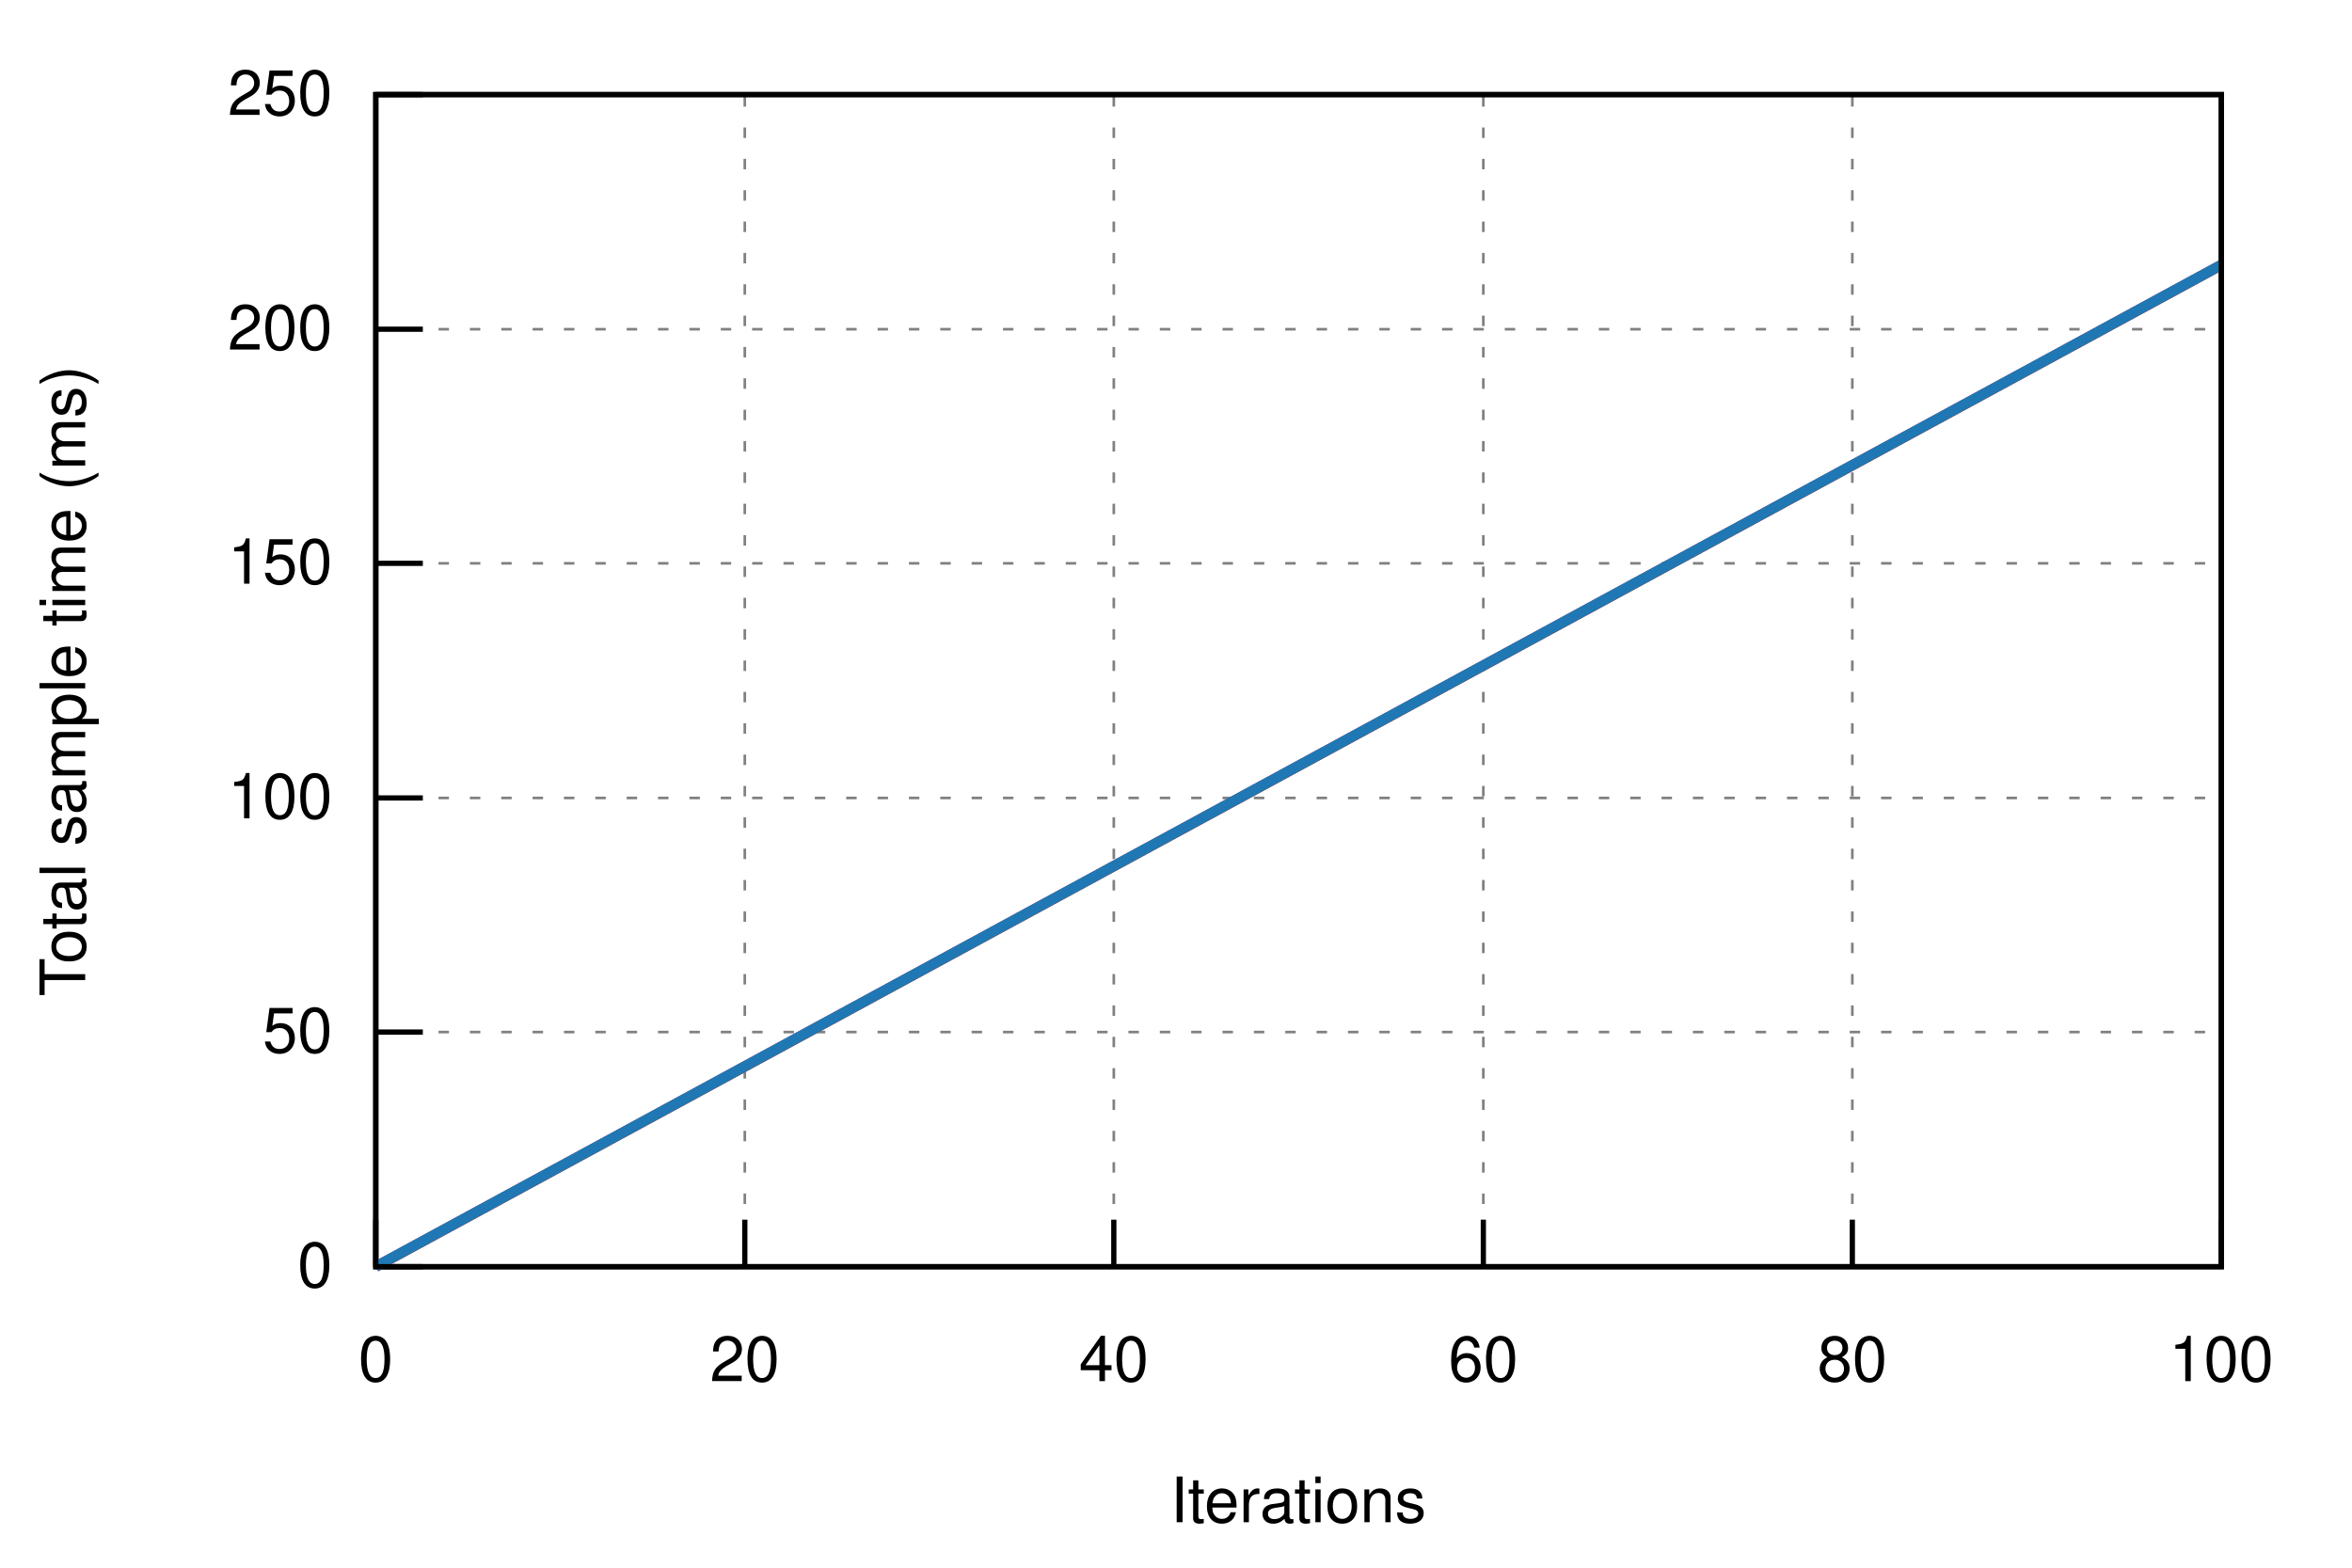
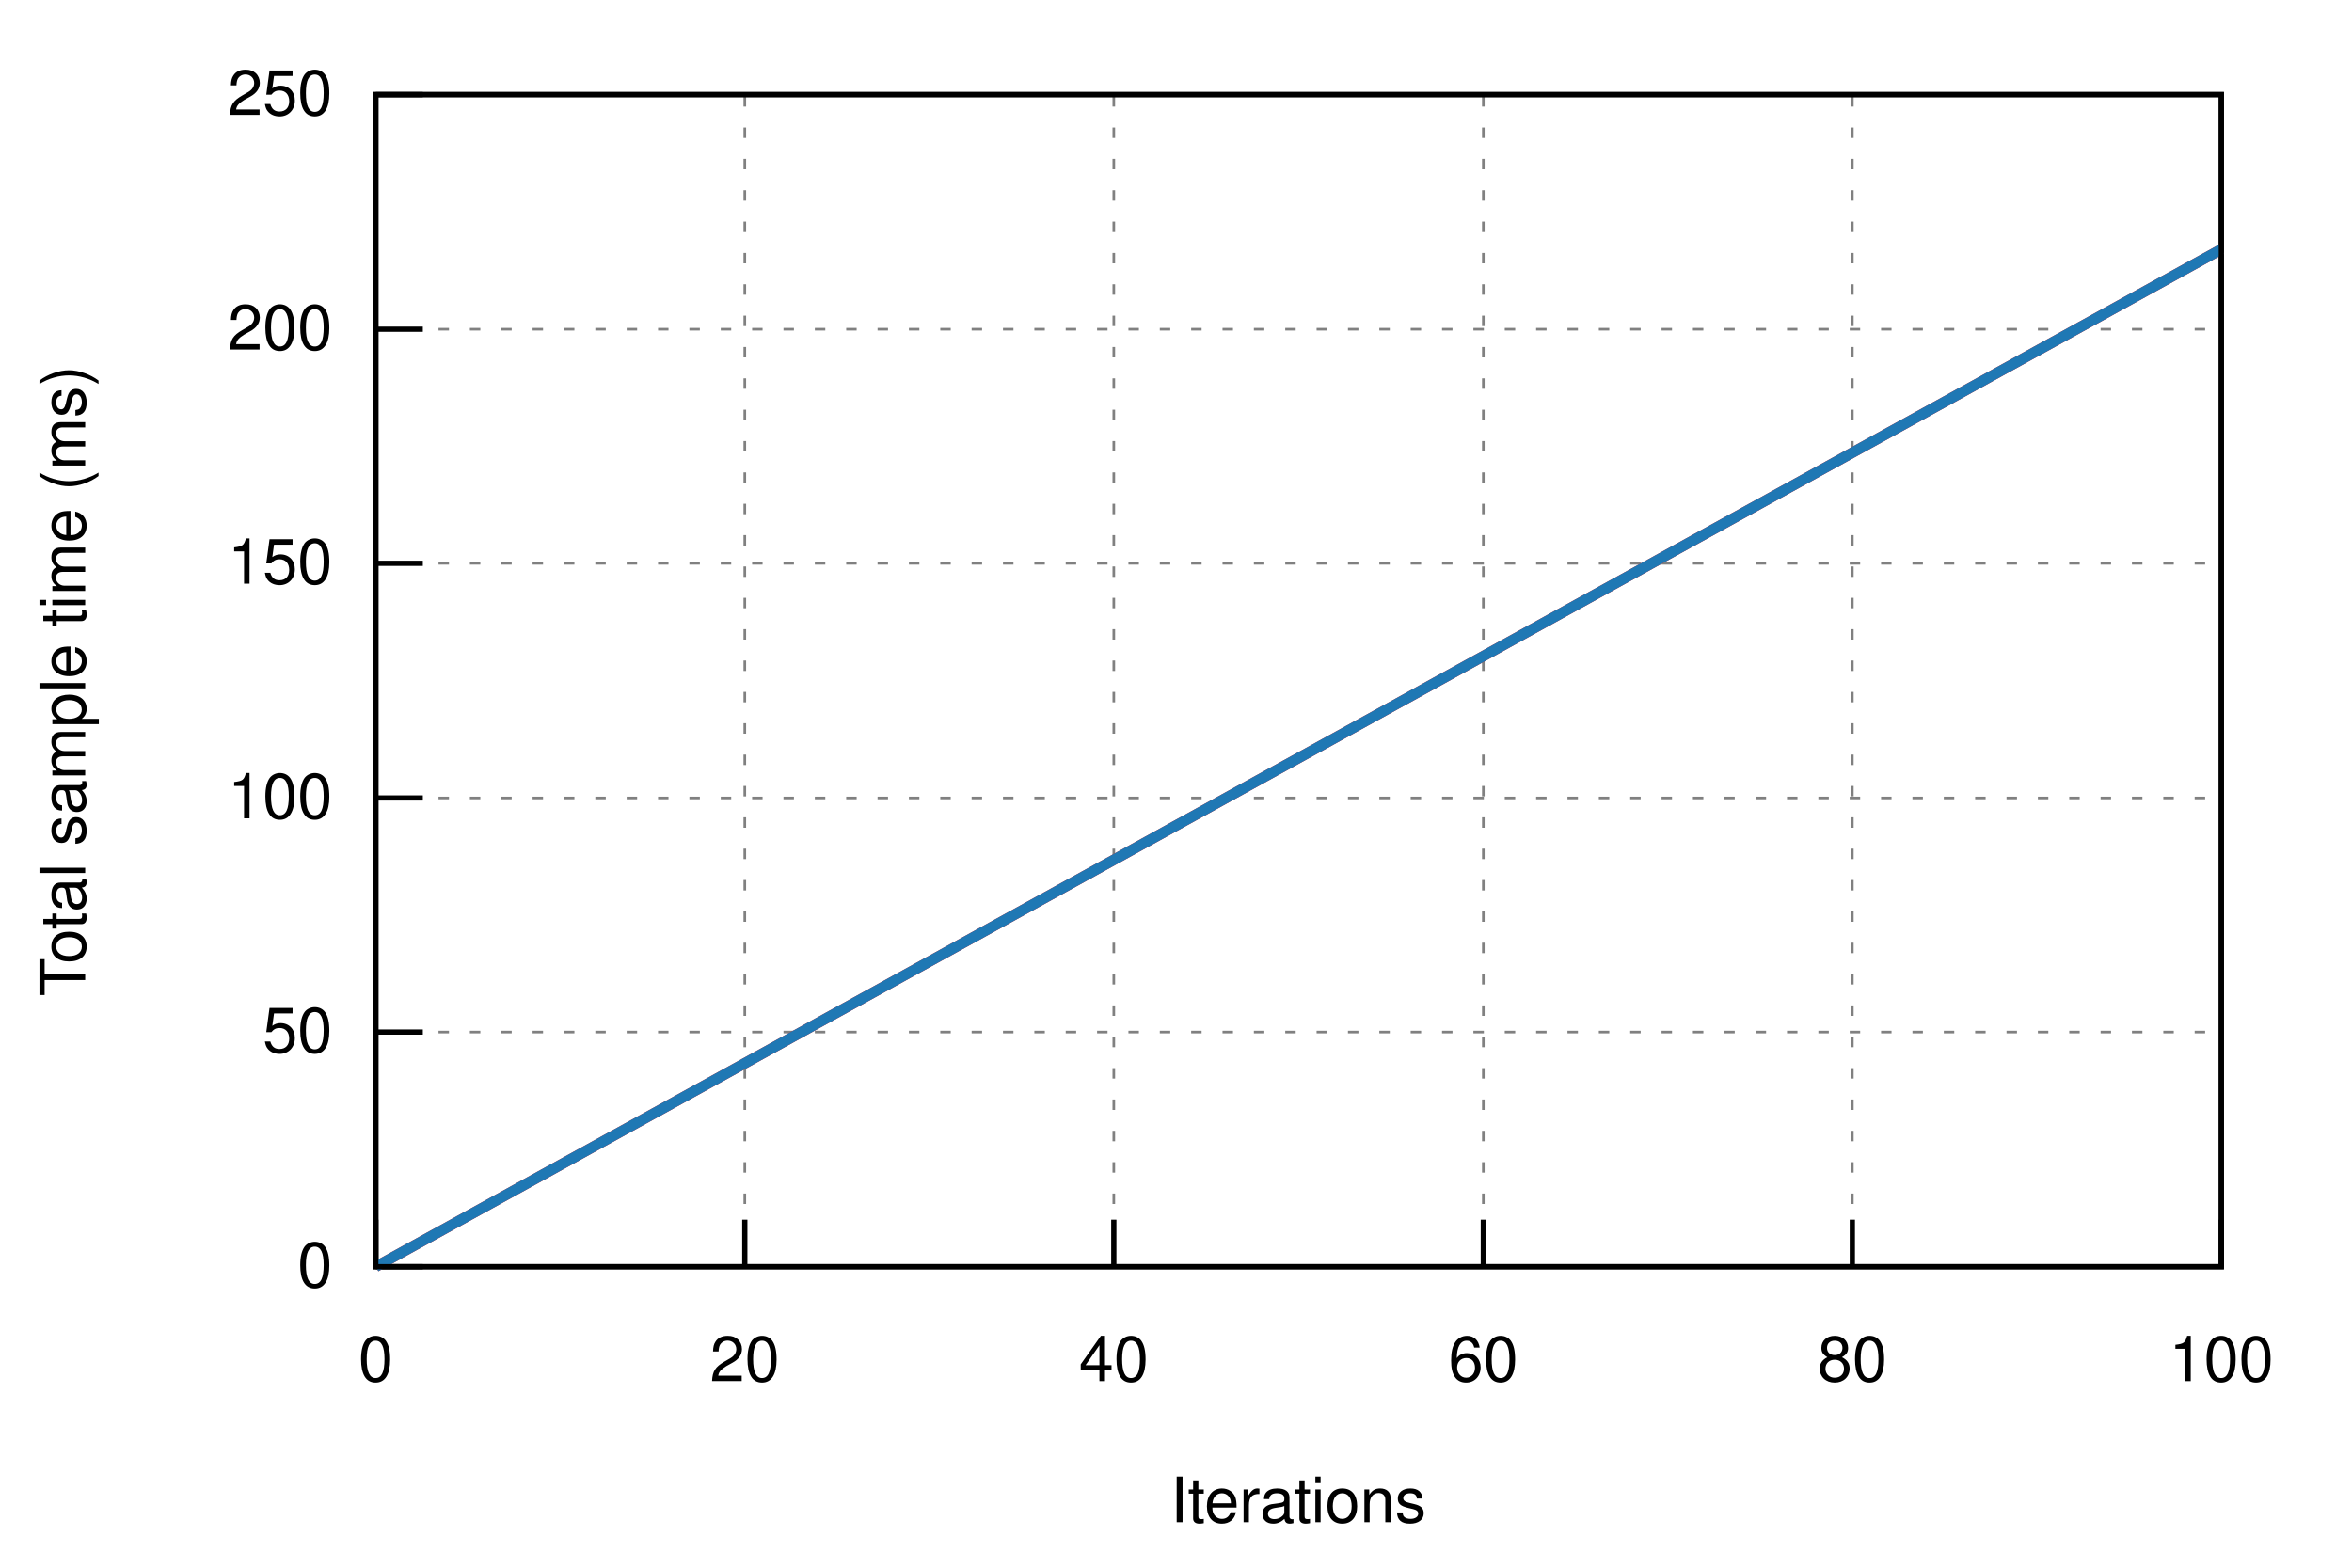
<svg xmlns="http://www.w3.org/2000/svg" xmlns:xlink="http://www.w3.org/1999/xlink" viewBox="0 0 450 300">
  <g id="gnuplot_canvas">
    <rect x="0" y="0" width="450" height="300" fill="none" />
    <defs>
      <circle id="gpDot" r="0.5" stroke-width="0.5" stroke="currentColor" />
      <path id="gpPt0" stroke-width="0.222" stroke="currentColor" d="M-1,0 h2 M0,-1 v2" />
      <path id="gpPt1" stroke-width="0.222" stroke="currentColor" d="M-1,-1 L1,1 M1,-1 L-1,1" />
      <path id="gpPt2" stroke-width="0.222" stroke="currentColor" d="M-1,0 L1,0 M0,-1 L0,1 M-1,-1 L1,1 M-1,1 L1,-1" />
      <rect id="gpPt3" stroke-width="0.222" stroke="currentColor" x="-1" y="-1" width="2" height="2" />
      <rect id="gpPt4" stroke-width="0.222" stroke="currentColor" fill="currentColor" x="-1" y="-1" width="2" height="2" />
      <circle id="gpPt5" stroke-width="0.222" stroke="currentColor" cx="0" cy="0" r="1" />
      <use xlink:href="#gpPt5" id="gpPt6" fill="currentColor" stroke="none" />
      <path id="gpPt7" stroke-width="0.222" stroke="currentColor" d="M0,-1.33 L-1.33,0.67 L1.33,0.67 z" />
      <use xlink:href="#gpPt7" id="gpPt8" fill="currentColor" stroke="none" />
      <use xlink:href="#gpPt7" id="gpPt9" stroke="currentColor" transform="rotate(180)" />
      <use xlink:href="#gpPt9" id="gpPt10" fill="currentColor" stroke="none" />
      <use xlink:href="#gpPt3" id="gpPt11" stroke="currentColor" transform="rotate(45)" />
      <use xlink:href="#gpPt11" id="gpPt12" fill="currentColor" stroke="none" />
      <path id="gpPt13" stroke-width="0.222" stroke="currentColor" d="M0,1.330 L1.265,0.411 L0.782,-1.067 L-0.782,-1.076 L-1.265,0.411 z" />
      <use xlink:href="#gpPt13" id="gpPt14" fill="currentColor" stroke="none" />
      <filter id="textbox" filterUnits="objectBoundingBox" x="0" y="0" height="1" width="1">
        <feFlood flood-color="white" flood-opacity="1" result="bgnd" />
        <feComposite in="SourceGraphic" in2="bgnd" operator="atop" />
      </filter>
      <filter id="greybox" filterUnits="objectBoundingBox" x="0" y="0" height="1" width="1">
        <feFlood flood-color="lightgrey" flood-opacity="1" result="grey" />
        <feComposite in="SourceGraphic" in2="grey" operator="atop" />
      </filter>
    </defs>
    <g fill="none" color="white" stroke="currentColor" stroke-width="1.00" stroke-linecap="butt" stroke-linejoin="miter">
</g>
    <g fill="none" color="black" stroke="currentColor" stroke-width="1.00" stroke-linecap="butt" stroke-linejoin="miter">
</g>
    <g fill="none" color="black" stroke="black" stroke-width="0.50" stroke-linecap="butt" stroke-linejoin="miter">
</g>
    <g fill="none" color="gray" stroke="currentColor" stroke-width="0.50" stroke-linecap="butt" stroke-linejoin="miter">
      <path stroke="gray" stroke-dasharray="2,4" class="gridline" d="M71.9,242.4 L425.0,242.4  " />
    </g>
    <g fill="none" color="gray" stroke="gray" stroke-width="1.00" stroke-linecap="butt" stroke-linejoin="miter">
</g>
    <g fill="none" color="black" stroke="currentColor" stroke-width="1.00" stroke-linecap="butt" stroke-linejoin="miter">
      <path stroke="black" d="M71.9,242.4 L80.9,242.4  " />
      <g transform="translate(63.6,246.3)" stroke="none" fill="black" font-family="Helvetica" font-size="12.00" text-anchor="end">
        <text>
          <tspan font-family="Helvetica"> 0</tspan>
        </text>
      </g>
    </g>
    <g fill="none" color="black" stroke="currentColor" stroke-width="1.00" stroke-linecap="butt" stroke-linejoin="miter">
</g>
    <g fill="none" color="black" stroke="black" stroke-width="0.50" stroke-linecap="butt" stroke-linejoin="miter">
</g>
    <g fill="none" color="gray" stroke="currentColor" stroke-width="0.50" stroke-linecap="butt" stroke-linejoin="miter">
      <path stroke="gray" stroke-dasharray="2,4" class="gridline" d="M71.9,197.5 L425.0,197.5  " />
    </g>
    <g fill="none" color="gray" stroke="gray" stroke-width="1.00" stroke-linecap="butt" stroke-linejoin="miter">
</g>
    <g fill="none" color="black" stroke="currentColor" stroke-width="1.00" stroke-linecap="butt" stroke-linejoin="miter">
      <path stroke="black" d="M71.9,197.5 L80.9,197.5  " />
      <g transform="translate(63.6,201.4)" stroke="none" fill="black" font-family="Helvetica" font-size="12.00" text-anchor="end">
        <text>
          <tspan font-family="Helvetica"> 50</tspan>
        </text>
      </g>
    </g>
    <g fill="none" color="black" stroke="currentColor" stroke-width="1.00" stroke-linecap="butt" stroke-linejoin="miter">
</g>
    <g fill="none" color="black" stroke="black" stroke-width="0.50" stroke-linecap="butt" stroke-linejoin="miter">
</g>
    <g fill="none" color="gray" stroke="currentColor" stroke-width="0.50" stroke-linecap="butt" stroke-linejoin="miter">
      <path stroke="gray" stroke-dasharray="2,4" class="gridline" d="M71.9,152.7 L425.0,152.7  " />
    </g>
    <g fill="none" color="gray" stroke="gray" stroke-width="1.00" stroke-linecap="butt" stroke-linejoin="miter">
</g>
    <g fill="none" color="black" stroke="currentColor" stroke-width="1.00" stroke-linecap="butt" stroke-linejoin="miter">
      <path stroke="black" d="M71.9,152.7 L80.9,152.7  " />
      <g transform="translate(63.6,156.6)" stroke="none" fill="black" font-family="Helvetica" font-size="12.00" text-anchor="end">
        <text>
          <tspan font-family="Helvetica"> 100</tspan>
        </text>
      </g>
    </g>
    <g fill="none" color="black" stroke="currentColor" stroke-width="1.00" stroke-linecap="butt" stroke-linejoin="miter">
</g>
    <g fill="none" color="black" stroke="black" stroke-width="0.50" stroke-linecap="butt" stroke-linejoin="miter">
</g>
    <g fill="none" color="gray" stroke="currentColor" stroke-width="0.50" stroke-linecap="butt" stroke-linejoin="miter">
      <path stroke="gray" stroke-dasharray="2,4" class="gridline" d="M71.9,107.8 L425.0,107.8  " />
    </g>
    <g fill="none" color="gray" stroke="gray" stroke-width="1.00" stroke-linecap="butt" stroke-linejoin="miter">
</g>
    <g fill="none" color="black" stroke="currentColor" stroke-width="1.00" stroke-linecap="butt" stroke-linejoin="miter">
      <path stroke="black" d="M71.9,107.8 L80.9,107.8  " />
      <g transform="translate(63.6,111.7)" stroke="none" fill="black" font-family="Helvetica" font-size="12.00" text-anchor="end">
        <text>
          <tspan font-family="Helvetica"> 150</tspan>
        </text>
      </g>
    </g>
    <g fill="none" color="black" stroke="currentColor" stroke-width="1.00" stroke-linecap="butt" stroke-linejoin="miter">
</g>
    <g fill="none" color="black" stroke="black" stroke-width="0.50" stroke-linecap="butt" stroke-linejoin="miter">
</g>
    <g fill="none" color="gray" stroke="currentColor" stroke-width="0.50" stroke-linecap="butt" stroke-linejoin="miter">
      <path stroke="gray" stroke-dasharray="2,4" class="gridline" d="M71.9,63.0 L425.0,63.0  " />
    </g>
    <g fill="none" color="gray" stroke="gray" stroke-width="1.00" stroke-linecap="butt" stroke-linejoin="miter">
</g>
    <g fill="none" color="black" stroke="currentColor" stroke-width="1.00" stroke-linecap="butt" stroke-linejoin="miter">
      <path stroke="black" d="M71.9,63.0 L80.9,63.0  " />
      <g transform="translate(63.6,66.9)" stroke="none" fill="black" font-family="Helvetica" font-size="12.00" text-anchor="end">
        <text>
          <tspan font-family="Helvetica"> 200</tspan>
        </text>
      </g>
    </g>
    <g fill="none" color="black" stroke="currentColor" stroke-width="1.00" stroke-linecap="butt" stroke-linejoin="miter">
</g>
    <g fill="none" color="black" stroke="black" stroke-width="0.50" stroke-linecap="butt" stroke-linejoin="miter">
</g>
    <g fill="none" color="gray" stroke="currentColor" stroke-width="0.50" stroke-linecap="butt" stroke-linejoin="miter">
      <path stroke="gray" stroke-dasharray="2,4" class="gridline" d="M71.9,18.1 L425.0,18.1  " />
    </g>
    <g fill="none" color="gray" stroke="gray" stroke-width="1.00" stroke-linecap="butt" stroke-linejoin="miter">
</g>
    <g fill="none" color="black" stroke="currentColor" stroke-width="1.00" stroke-linecap="butt" stroke-linejoin="miter">
      <path stroke="black" d="M71.9,18.1 L80.9,18.1  " />
      <g transform="translate(63.6,22.0)" stroke="none" fill="black" font-family="Helvetica" font-size="12.00" text-anchor="end">
        <text>
          <tspan font-family="Helvetica"> 250</tspan>
        </text>
      </g>
    </g>
    <g fill="none" color="black" stroke="currentColor" stroke-width="1.00" stroke-linecap="butt" stroke-linejoin="miter">
</g>
    <g fill="none" color="black" stroke="black" stroke-width="0.50" stroke-linecap="butt" stroke-linejoin="miter">
</g>
    <g fill="none" color="gray" stroke="currentColor" stroke-width="0.50" stroke-linecap="butt" stroke-linejoin="miter">
      <path stroke="gray" stroke-dasharray="2,4" class="gridline" d="M71.9,242.4 L71.9,18.1  " />
    </g>
    <g fill="none" color="gray" stroke="gray" stroke-width="1.00" stroke-linecap="butt" stroke-linejoin="miter">
</g>
    <g fill="none" color="black" stroke="currentColor" stroke-width="1.00" stroke-linecap="butt" stroke-linejoin="miter">
      <path stroke="black" d="M71.9,242.4 L71.9,233.4  " />
      <g transform="translate(71.9,264.3)" stroke="none" fill="black" font-family="Helvetica" font-size="12.00" text-anchor="middle">
        <text>
          <tspan font-family="Helvetica"> 0</tspan>
        </text>
      </g>
    </g>
    <g fill="none" color="black" stroke="currentColor" stroke-width="1.00" stroke-linecap="butt" stroke-linejoin="miter">
</g>
    <g fill="none" color="black" stroke="black" stroke-width="0.50" stroke-linecap="butt" stroke-linejoin="miter">
</g>
    <g fill="none" color="gray" stroke="currentColor" stroke-width="0.50" stroke-linecap="butt" stroke-linejoin="miter">
      <path stroke="gray" stroke-dasharray="2,4" class="gridline" d="M142.5,242.4 L142.5,18.1  " />
    </g>
    <g fill="none" color="gray" stroke="gray" stroke-width="1.00" stroke-linecap="butt" stroke-linejoin="miter">
</g>
    <g fill="none" color="black" stroke="currentColor" stroke-width="1.00" stroke-linecap="butt" stroke-linejoin="miter">
      <path stroke="black" d="M142.5,242.4 L142.5,233.4  " />
      <g transform="translate(142.5,264.3)" stroke="none" fill="black" font-family="Helvetica" font-size="12.00" text-anchor="middle">
        <text>
          <tspan font-family="Helvetica"> 20</tspan>
        </text>
      </g>
    </g>
    <g fill="none" color="black" stroke="currentColor" stroke-width="1.00" stroke-linecap="butt" stroke-linejoin="miter">
</g>
    <g fill="none" color="black" stroke="black" stroke-width="0.50" stroke-linecap="butt" stroke-linejoin="miter">
</g>
    <g fill="none" color="gray" stroke="currentColor" stroke-width="0.50" stroke-linecap="butt" stroke-linejoin="miter">
      <path stroke="gray" stroke-dasharray="2,4" class="gridline" d="M213.1,242.4 L213.1,18.1  " />
    </g>
    <g fill="none" color="gray" stroke="gray" stroke-width="1.00" stroke-linecap="butt" stroke-linejoin="miter">
</g>
    <g fill="none" color="black" stroke="currentColor" stroke-width="1.00" stroke-linecap="butt" stroke-linejoin="miter">
      <path stroke="black" d="M213.1,242.4 L213.1,233.4  " />
      <g transform="translate(213.1,264.3)" stroke="none" fill="black" font-family="Helvetica" font-size="12.00" text-anchor="middle">
        <text>
          <tspan font-family="Helvetica"> 40</tspan>
        </text>
      </g>
    </g>
    <g fill="none" color="black" stroke="currentColor" stroke-width="1.00" stroke-linecap="butt" stroke-linejoin="miter">
</g>
    <g fill="none" color="black" stroke="black" stroke-width="0.50" stroke-linecap="butt" stroke-linejoin="miter">
</g>
    <g fill="none" color="gray" stroke="currentColor" stroke-width="0.50" stroke-linecap="butt" stroke-linejoin="miter">
      <path stroke="gray" stroke-dasharray="2,4" class="gridline" d="M283.8,242.4 L283.8,18.1  " />
    </g>
    <g fill="none" color="gray" stroke="gray" stroke-width="1.00" stroke-linecap="butt" stroke-linejoin="miter">
</g>
    <g fill="none" color="black" stroke="currentColor" stroke-width="1.00" stroke-linecap="butt" stroke-linejoin="miter">
      <path stroke="black" d="M283.8,242.4 L283.8,233.4  " />
      <g transform="translate(283.8,264.3)" stroke="none" fill="black" font-family="Helvetica" font-size="12.00" text-anchor="middle">
        <text>
          <tspan font-family="Helvetica"> 60</tspan>
        </text>
      </g>
    </g>
    <g fill="none" color="black" stroke="currentColor" stroke-width="1.00" stroke-linecap="butt" stroke-linejoin="miter">
</g>
    <g fill="none" color="black" stroke="black" stroke-width="0.50" stroke-linecap="butt" stroke-linejoin="miter">
</g>
    <g fill="none" color="gray" stroke="currentColor" stroke-width="0.50" stroke-linecap="butt" stroke-linejoin="miter">
      <path stroke="gray" stroke-dasharray="2,4" class="gridline" d="M354.4,242.4 L354.4,18.1  " />
    </g>
    <g fill="none" color="gray" stroke="gray" stroke-width="1.00" stroke-linecap="butt" stroke-linejoin="miter">
</g>
    <g fill="none" color="black" stroke="currentColor" stroke-width="1.00" stroke-linecap="butt" stroke-linejoin="miter">
      <path stroke="black" d="M354.4,242.4 L354.4,233.4  " />
      <g transform="translate(354.4,264.3)" stroke="none" fill="black" font-family="Helvetica" font-size="12.00" text-anchor="middle">
        <text>
          <tspan font-family="Helvetica"> 80</tspan>
        </text>
      </g>
    </g>
    <g fill="none" color="black" stroke="currentColor" stroke-width="1.00" stroke-linecap="butt" stroke-linejoin="miter">
</g>
    <g fill="none" color="black" stroke="black" stroke-width="0.50" stroke-linecap="butt" stroke-linejoin="miter">
</g>
    <g fill="none" color="gray" stroke="currentColor" stroke-width="0.50" stroke-linecap="butt" stroke-linejoin="miter">
      <path stroke="gray" stroke-dasharray="2,4" class="gridline" d="M425.0,242.4 L425.0,18.1  " />
    </g>
    <g fill="none" color="gray" stroke="gray" stroke-width="1.00" stroke-linecap="butt" stroke-linejoin="miter">
</g>
    <g fill="none" color="black" stroke="currentColor" stroke-width="1.00" stroke-linecap="butt" stroke-linejoin="miter">
      <path stroke="black" d="M425.0,242.4 L425.0,233.4  " />
      <g transform="translate(425.0,264.3)" stroke="none" fill="black" font-family="Helvetica" font-size="12.00" text-anchor="middle">
        <text>
          <tspan font-family="Helvetica"> 100</tspan>
        </text>
      </g>
    </g>
    <g fill="none" color="black" stroke="currentColor" stroke-width="1.00" stroke-linecap="butt" stroke-linejoin="miter">
</g>
    <g fill="none" color="black" stroke="currentColor" stroke-width="1.00" stroke-linecap="butt" stroke-linejoin="miter">
      <path stroke="black" d="M71.9,18.1 L71.9,242.4 L425.0,242.4 L425.0,18.1 L71.9,18.1 Z  " />
    </g>
    <g fill="none" color="black" stroke="currentColor" stroke-width="1.00" stroke-linecap="butt" stroke-linejoin="miter">
      <g transform="translate(16.3,130.3) rotate(270)" stroke="none" fill="black" font-family="Helvetica" font-size="12.00" text-anchor="middle">
        <text>
          <tspan font-family="Helvetica">Total sample time (ms)</tspan>
        </text>
      </g>
    </g>
    <g fill="none" color="black" stroke="currentColor" stroke-width="1.00" stroke-linecap="butt" stroke-linejoin="miter">
      <g transform="translate(248.4,291.3)" stroke="none" fill="black" font-family="Helvetica" font-size="12.00" text-anchor="middle">
        <text>
          <tspan font-family="Helvetica">Iterations</tspan>
        </text>
      </g>
    </g>
    <g fill="none" color="black" stroke="currentColor" stroke-width="1.00" stroke-linecap="butt" stroke-linejoin="miter">
</g>
    <g id="gnuplot_plot_1">
      <g fill="none" color="black" stroke="currentColor" stroke-width="1.00" stroke-linecap="butt" stroke-linejoin="miter">
        <g stroke="none" shape-rendering="crispEdges">
          <polygon fill="rgb(227,  26,  28)" fill-opacity="0.25" points="71.9,242.4 71.9,242.4 71.9,242.4 " />
-           <polygon fill="rgb(227,  26,  28)" fill-opacity="0.25" points="71.9,242.4 425.0,51.3 425.0,50.0 " />
+           <polygon fill="rgb(227,  26,  28)" fill-opacity="0.25" points="71.9,242.4 425.0,48.7 425.0,46.6 " />
        </g>
      </g>
    </g>
    <g id="gnuplot_plot_2">
      <g fill="none" color="black" stroke="currentColor" stroke-width="1.00" stroke-linecap="butt" stroke-linejoin="miter">
        <g stroke="none" shape-rendering="crispEdges">
          <polygon fill="rgb( 31, 120, 180)" fill-opacity="0.25" points="71.9,242.4 71.9,242.4 71.9,242.4 " />
-           <polygon fill="rgb( 31, 120, 180)" fill-opacity="0.25" points="71.9,242.4 425.0,51.3 425.0,50.0 " />
+           <polygon fill="rgb( 31, 120, 180)" fill-opacity="0.25" points="71.9,242.4 425.0,48.7 425.0,46.6 " />
        </g>
      </g>
    </g>
    <g id="gnuplot_plot_3">
      <g fill="none" color="white" stroke="rgb( 31, 120, 180)" stroke-width="2.00" stroke-linecap="butt" stroke-linejoin="miter">
</g>
      <g fill="none" color="black" stroke="currentColor" stroke-width="2.00" stroke-linecap="butt" stroke-linejoin="miter">
-         <path stroke="rgb(227,  26,  28)" d="M71.9,242.4 L425.0,50.7  " />
+         <path stroke="rgb(227,  26,  28)" d="M71.9,242.4 L425.0,47.7  " />
      </g>
    </g>
    <g id="gnuplot_plot_4">
      <g fill="none" color="black" stroke="currentColor" stroke-width="2.00" stroke-linecap="butt" stroke-linejoin="miter">
-         <path stroke="rgb( 31, 120, 180)" d="M71.9,242.4 L425.0,50.7  " />
+         <path stroke="rgb( 31, 120, 180)" d="M71.9,242.4 L425.0,47.7  " />
      </g>
    </g>
    <g fill="none" color="black" stroke="currentColor" stroke-width="2.00" stroke-linecap="butt" stroke-linejoin="miter">
</g>
    <g fill="none" color="black" stroke="black" stroke-width="1.00" stroke-linecap="butt" stroke-linejoin="miter">
</g>
    <g fill="none" color="black" stroke="currentColor" stroke-width="1.00" stroke-linecap="butt" stroke-linejoin="miter">
      <path stroke="black" d="M71.9,18.1 L71.9,242.4 L425.0,242.4 L425.0,18.1 L71.9,18.1 Z  " />
    </g>
    <g fill="none" color="black" stroke="currentColor" stroke-width="1.00" stroke-linecap="butt" stroke-linejoin="miter">
</g>
  </g>
</svg>
